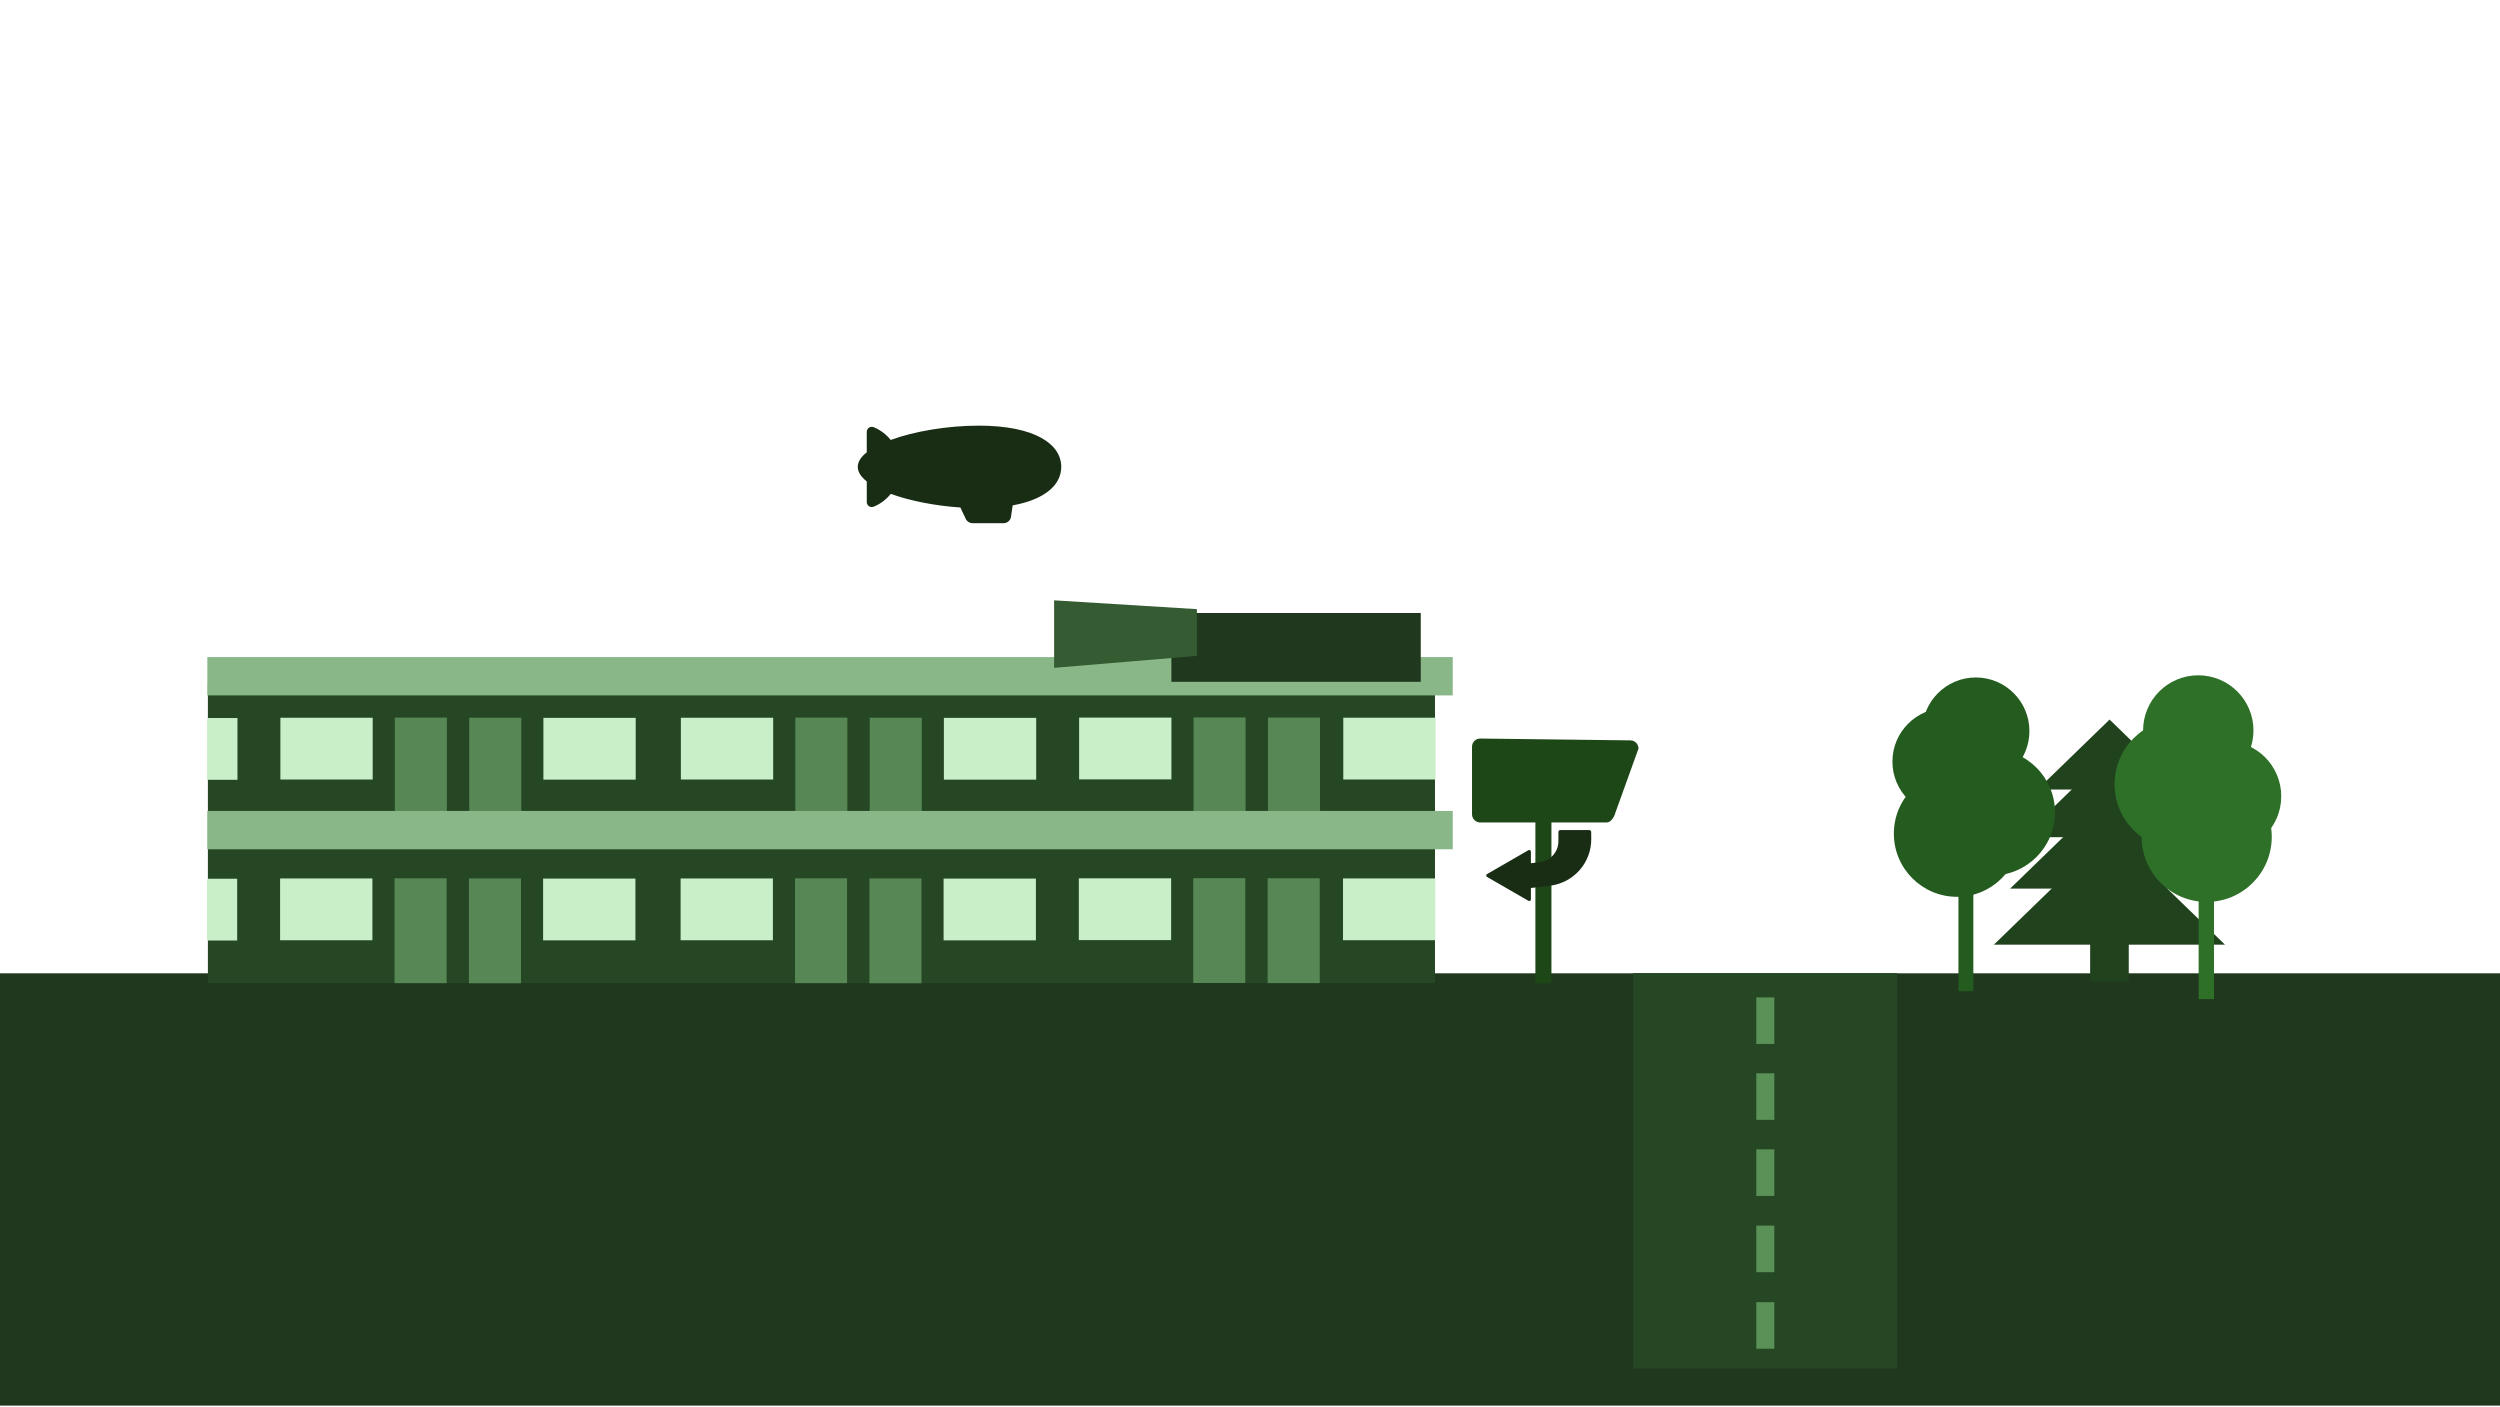
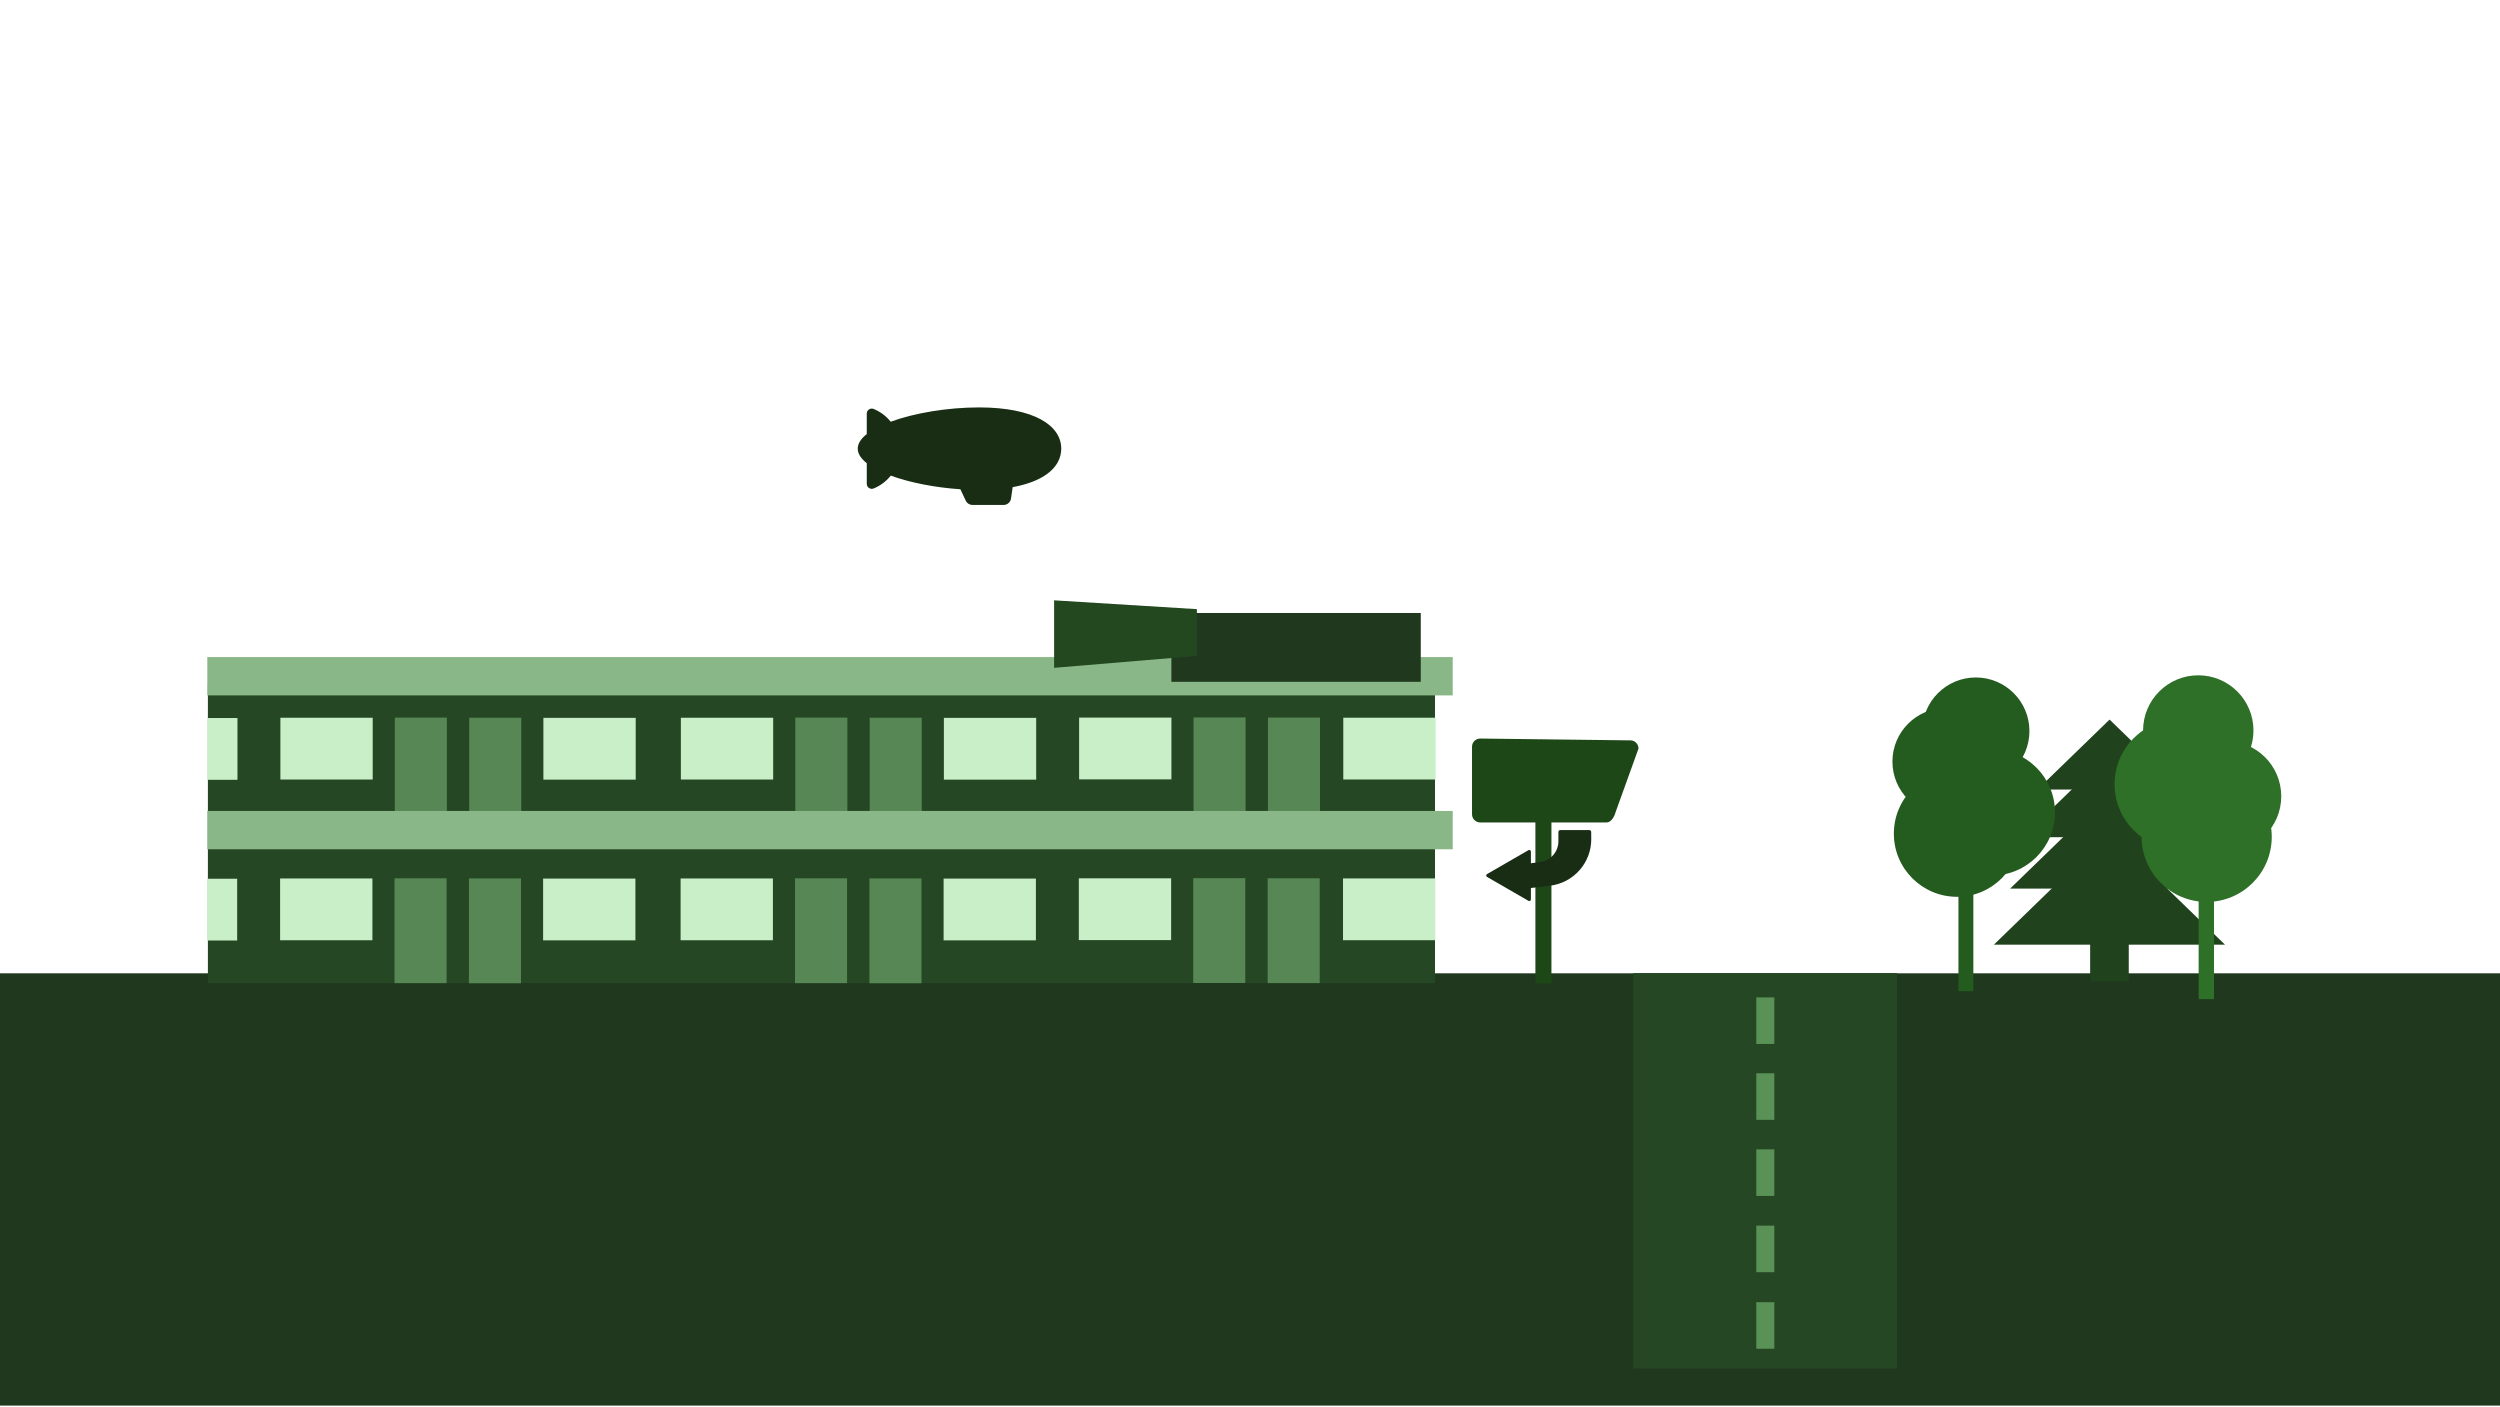
<svg xmlns="http://www.w3.org/2000/svg" viewBox="0 0 3840 2160">
  <g id="result-move">
    <rect x="0" y="1495" width="3840" height="664" style="fill: #1f381e; stroke-width: 0px;" />
    <rect x="2508.57" y="1494.71" width="405.36" height="607.29" style="fill: #264724; stroke-width: 0px;" />
    <rect x="2697.67" y="1532.01" width="27.68" height="71.52" style="fill: #5a9156; stroke-width: 0px;" />
    <rect x="2697.67" y="1648.56" width="27.68" height="71.52" style="fill: #5a9156; stroke-width: 0px;" />
    <rect x="2697.67" y="1765.42" width="27.68" height="71.52" style="fill: #5a9156; stroke-width: 0px;" />
    <rect x="2697.67" y="1882.57" width="27.68" height="71.52" style="fill: #5a9156; stroke-width: 0px;" />
    <rect x="2697.67" y="2000.14" width="27.68" height="71.52" style="fill: #5a9156; stroke-width: 0px;" />
    <rect x="319.32" y="1051.44" width="1884.83" height="458.69" style="fill: #264724; stroke-width: 0px;" />
    <rect x="1947.57" y="1102.19" width="79.96" height="161.02" style="fill: #568755; stroke-width: 0px;" />
    <rect x="2063.3" y="1102.41" width="141.78" height="94.9" style="fill: #c8efc7; stroke-width: 0px;" />
    <rect x="1833.27" y="1102.01" width="79.96" height="161.02" transform="translate(3746.5 2365.04) rotate(180)" style="fill: #568755; stroke-width: 0px;" />
    <rect x="1657.52" y="1102.22" width="141.78" height="94.9" transform="translate(3456.83 2299.35) rotate(180)" style="fill: #c8efc7; stroke-width: 0px;" />
    <rect x="1335.87" y="1102.43" width="79.96" height="161.02" style="fill: #568755; stroke-width: 0px;" />
    <rect x="1449.8" y="1102.65" width="141.78" height="94.9" style="fill: #c8efc7; stroke-width: 0px;" />
    <rect x="1221.57" y="1102.25" width="79.96" height="161.02" transform="translate(2523.1 2365.52) rotate(180)" style="fill: #568755; stroke-width: 0px;" />
    <rect x="1045.83" y="1102.47" width="141.78" height="94.9" transform="translate(2233.43 2299.83) rotate(180)" style="fill: #c8efc7; stroke-width: 0px;" />
    <rect x="720.73" y="1102.42" width="79.96" height="161.02" style="fill: #568755; stroke-width: 0px;" />
    <rect x="834.66" y="1102.63" width="141.78" height="94.9" style="fill: #c8efc7; stroke-width: 0px;" />
    <rect x="606.43" y="1102.24" width="79.96" height="161.02" transform="translate(1292.82 2365.5) rotate(180)" style="fill: #568755; stroke-width: 0px;" />
    <rect x="430.69" y="1102.45" width="141.78" height="94.9" transform="translate(1003.15 2299.81) rotate(180)" style="fill: #c8efc7; stroke-width: 0px;" />
    <rect x="318.44" y="1102.88" width="46.3" height="94.9" style="fill: #c8efc7; stroke-width: 0px;" />
    <rect x="318.44" y="1009.26" width="1912.95" height="58.87" style="fill: #89b788; stroke-width: 0px;" />
    <rect x="318.44" y="1245.63" width="1912.95" height="58.87" style="fill: #89b788; stroke-width: 0px;" />
    <rect x="1947.13" y="1349.04" width="79.96" height="161.02" style="fill: #568755; stroke-width: 0px;" />
    <rect x="2062.87" y="1349.26" width="141.78" height="94.9" style="fill: #c8efc7; stroke-width: 0px;" />
    <rect x="1832.83" y="1348.86" width="79.96" height="161.02" transform="translate(3745.62 2858.74) rotate(180)" style="fill: #568755; stroke-width: 0px;" />
    <rect x="1657.09" y="1349.08" width="141.78" height="94.9" transform="translate(3455.95 2793.06) rotate(180)" style="fill: #c8efc7; stroke-width: 0px;" />
    <rect x="1335.43" y="1349.28" width="79.96" height="161.02" style="fill: #568755; stroke-width: 0px;" />
    <rect x="1449.36" y="1349.5" width="141.78" height="94.9" style="fill: #c8efc7; stroke-width: 0px;" />
    <rect x="1221.13" y="1349.1" width="79.96" height="161.02" transform="translate(2522.23 2859.23) rotate(180)" style="fill: #568755; stroke-width: 0px;" />
    <rect x="1045.39" y="1349.32" width="141.78" height="94.9" transform="translate(2232.56 2793.54) rotate(180)" style="fill: #c8efc7; stroke-width: 0px;" />
    <rect x="720.29" y="1349.27" width="79.96" height="161.02" style="fill: #568755; stroke-width: 0px;" />
    <rect x="834.22" y="1349.49" width="141.78" height="94.9" style="fill: #c8efc7; stroke-width: 0px;" />
    <rect x="605.99" y="1349.09" width="79.96" height="161.02" transform="translate(1291.95 2859.2) rotate(180)" style="fill: #568755; stroke-width: 0px;" />
    <rect x="430.25" y="1349.31" width="141.78" height="94.9" transform="translate(1002.28 2793.52) rotate(180)" style="fill: #c8efc7; stroke-width: 0px;" />
    <rect x="318" y="1349.73" width="46.3" height="94.9" style="fill: #c8efc7; stroke-width: 0px;" />
    <rect x="1799.24" y="941.56" width="383.05" height="105.7" style="fill: #1f381e; stroke-width: 0px;" />
-     <polygon points="1838.45 1007.44 1619.11 1025.78 1619.11 922.1 1838.45 935.66 1838.45 1007.44" style="fill: #345b32; stroke-width: 0px;" />
+     <polygon points="1838.45 1007.44 1619.11 1025.78 1619.11 922.1 1838.45 935.66 1838.45 1007.44" style="fill: #23471f; stroke-width: 0px;" />
    <rect x="2358.38" y="1259.52" width="24.62" height="251" style="fill: #1e4718; stroke-width: 0px;" />
    <path d="M2467.82,1263.29h-194.26c-6.92,0-12.54-5.61-12.54-12.54v-103.81c0-6.92,5.61-12.54,12.54-12.54l230.66,2.8c6.92,0,12.54,5.61,12.54,12.54l-35.7,99.06c-.33.91-.48,1.87-.85,2.76-1.72,4.15-6.12,11.73-12.39,11.73Z" style="fill: #1e4718; stroke-width: 0px;" />
    <path d="M2349.1,1326.25v37.96l31.61-3.76c36.53-4.34,63.91-35.54,63.46-72.33l-.12-10.19c-.02-1.63-1.35-2.94-2.98-2.94h-44.38c-1.64,0-2.98,1.33-2.98,2.98v14.19c0,16.23-12.06,29.93-28.16,31.98l-16.45,2.1Z" style="fill: #182d14; stroke-width: 0px;" />
    <path d="M2284.09,1346.95l63.58,36.71c1.69.97,3.8-.24,3.8-2.19v-73.42c0-1.95-2.11-3.17-3.8-2.19l-63.58,36.71c-1.69.97-1.69,3.41,0,4.39Z" style="fill: #182d14; stroke-width: 0px;" />
  </g>
  <g id="result-fade-3">
    <g id="result-fade-3-animation">
-       <path d="M1503.21,653.8c-47.27,0-98.46,8.5-135.1,21.94-6.9-8.61-15.9-15.42-26.22-19.59-5.05-2.04-10.55,1.72-10.55,7.16v31.44c-8.8,6.96-13.86,14.5-13.86,22.38,0,5.22,2.21,10.29,6.27,15.14,2.07,2.48,4.62,4.89,7.6,7.24v31.63c0,5.44,5.5,9.2,10.55,7.16,10.37-4.2,19.42-11.05,26.34-19.74,29.46,10.78,68.28,18.38,106.9,20.94l8.26,17.52c1.9,4.03,5.96,6.6,10.41,6.6h47.7c5.53,0,10.25-3.93,11.3-9.31.03-.18.07-.36.09-.54l1.31-8.96,1.26-8.59c37.14-6.72,60-20.93,69.5-38.7,3.42-6.4,5.11-13.27,5.11-20.41,0-34.98-40.54-63.34-126.86-63.34Z" style="fill: #182d14; stroke-width: 0px;" />
+       <path d="M1503.21,625.8c-47.27,0-98.46,8.5-135.1,21.94-6.9-8.61-15.9-15.42-26.22-19.59-5.05-2.04-10.55,1.72-10.55,7.16v31.44c-8.8,6.96-13.86,14.5-13.86,22.38,0,5.22,2.21,10.29,6.27,15.14,2.07,2.48,4.62,4.89,7.6,7.24v31.63c0,5.44,5.5,9.2,10.55,7.16,10.37-4.2,19.42-11.05,26.34-19.74,29.46,10.78,68.28,18.38,106.9,20.94l8.26,17.52c1.9,4.03,5.96,6.6,10.41,6.6h47.7c5.53,0,10.25-3.93,11.3-9.31.03-.18.07-.36.09-.54l1.31-8.96,1.26-8.59c37.14-6.72,60-20.93,69.5-38.7,3.42-6.4,5.11-13.27,5.11-20.41,0-34.98-40.54-63.34-126.86-63.34Z" style="fill: #182d14; stroke-width: 0px;" />
    </g>
  </g>
  <g id="result-fade-2">
    <rect x="3210.48" y="1405.68" width="59.29" height="101.65" transform="translate(6480.24 2913.02) rotate(180)" style="fill: #20421d; stroke-width: 0px;" />
    <polygon points="3240.08 1278.78 3417.58 1451.01 3062.58 1451.01 3240.08 1278.78" style="fill: #20421d; stroke-width: 0px;" />
    <polygon points="3240.36 1216.62 3393.17 1364.89 3087.55 1364.89 3240.36 1216.62" style="fill: #20421d; stroke-width: 0px;" />
    <polygon points="3240.2 1156.41 3373.66 1285.9 3106.74 1285.9 3240.2 1156.41" style="fill: #20421d; stroke-width: 0px;" />
    <polygon points="3240.3 1105.26 3351.07 1212.74 3129.53 1212.74 3240.3 1105.26" style="fill: #20421d; stroke-width: 0px;" />
  </g>
  <g id="result-fade-1">
    <rect x="3008.17" y="1355.69" width="22.9" height="166.81" transform="translate(6039.23 2878.19) rotate(180)" style="fill: #245b1e; stroke-width: 0px;" />
    <circle cx="3005.99" cy="1280.46" r="97.04" style="fill: #245b1e; stroke-width: 0px;" />
    <circle cx="3059.41" cy="1247.75" r="97.04" style="fill: #245b1e; stroke-width: 0px;" />
    <circle cx="2989.09" cy="1169.79" r="82.32" style="fill: #245b1e; stroke-width: 0px;" />
    <circle cx="3034.88" cy="1122.91" r="82.32" style="fill: #245b1e; stroke-width: 0px;" />
    <rect x="3377.11" y="1362.9" width="23.58" height="171.8" style="fill: #2e7028; stroke-width: 0px;" />
    <circle cx="3389.47" cy="1285.42" r="99.94" style="fill: #2e7028; stroke-width: 0px;" />
    <circle cx="3347.92" cy="1204.57" r="99.94" style="fill: #2e7028; stroke-width: 0px;" />
    <circle cx="3419.22" cy="1223.1" r="84.78" style="fill: #2e7028; stroke-width: 0px;" />
    <circle cx="3376.55" cy="1122.04" r="84.78" style="fill: #2e7028; stroke-width: 0px;" />
  </g>
</svg>
